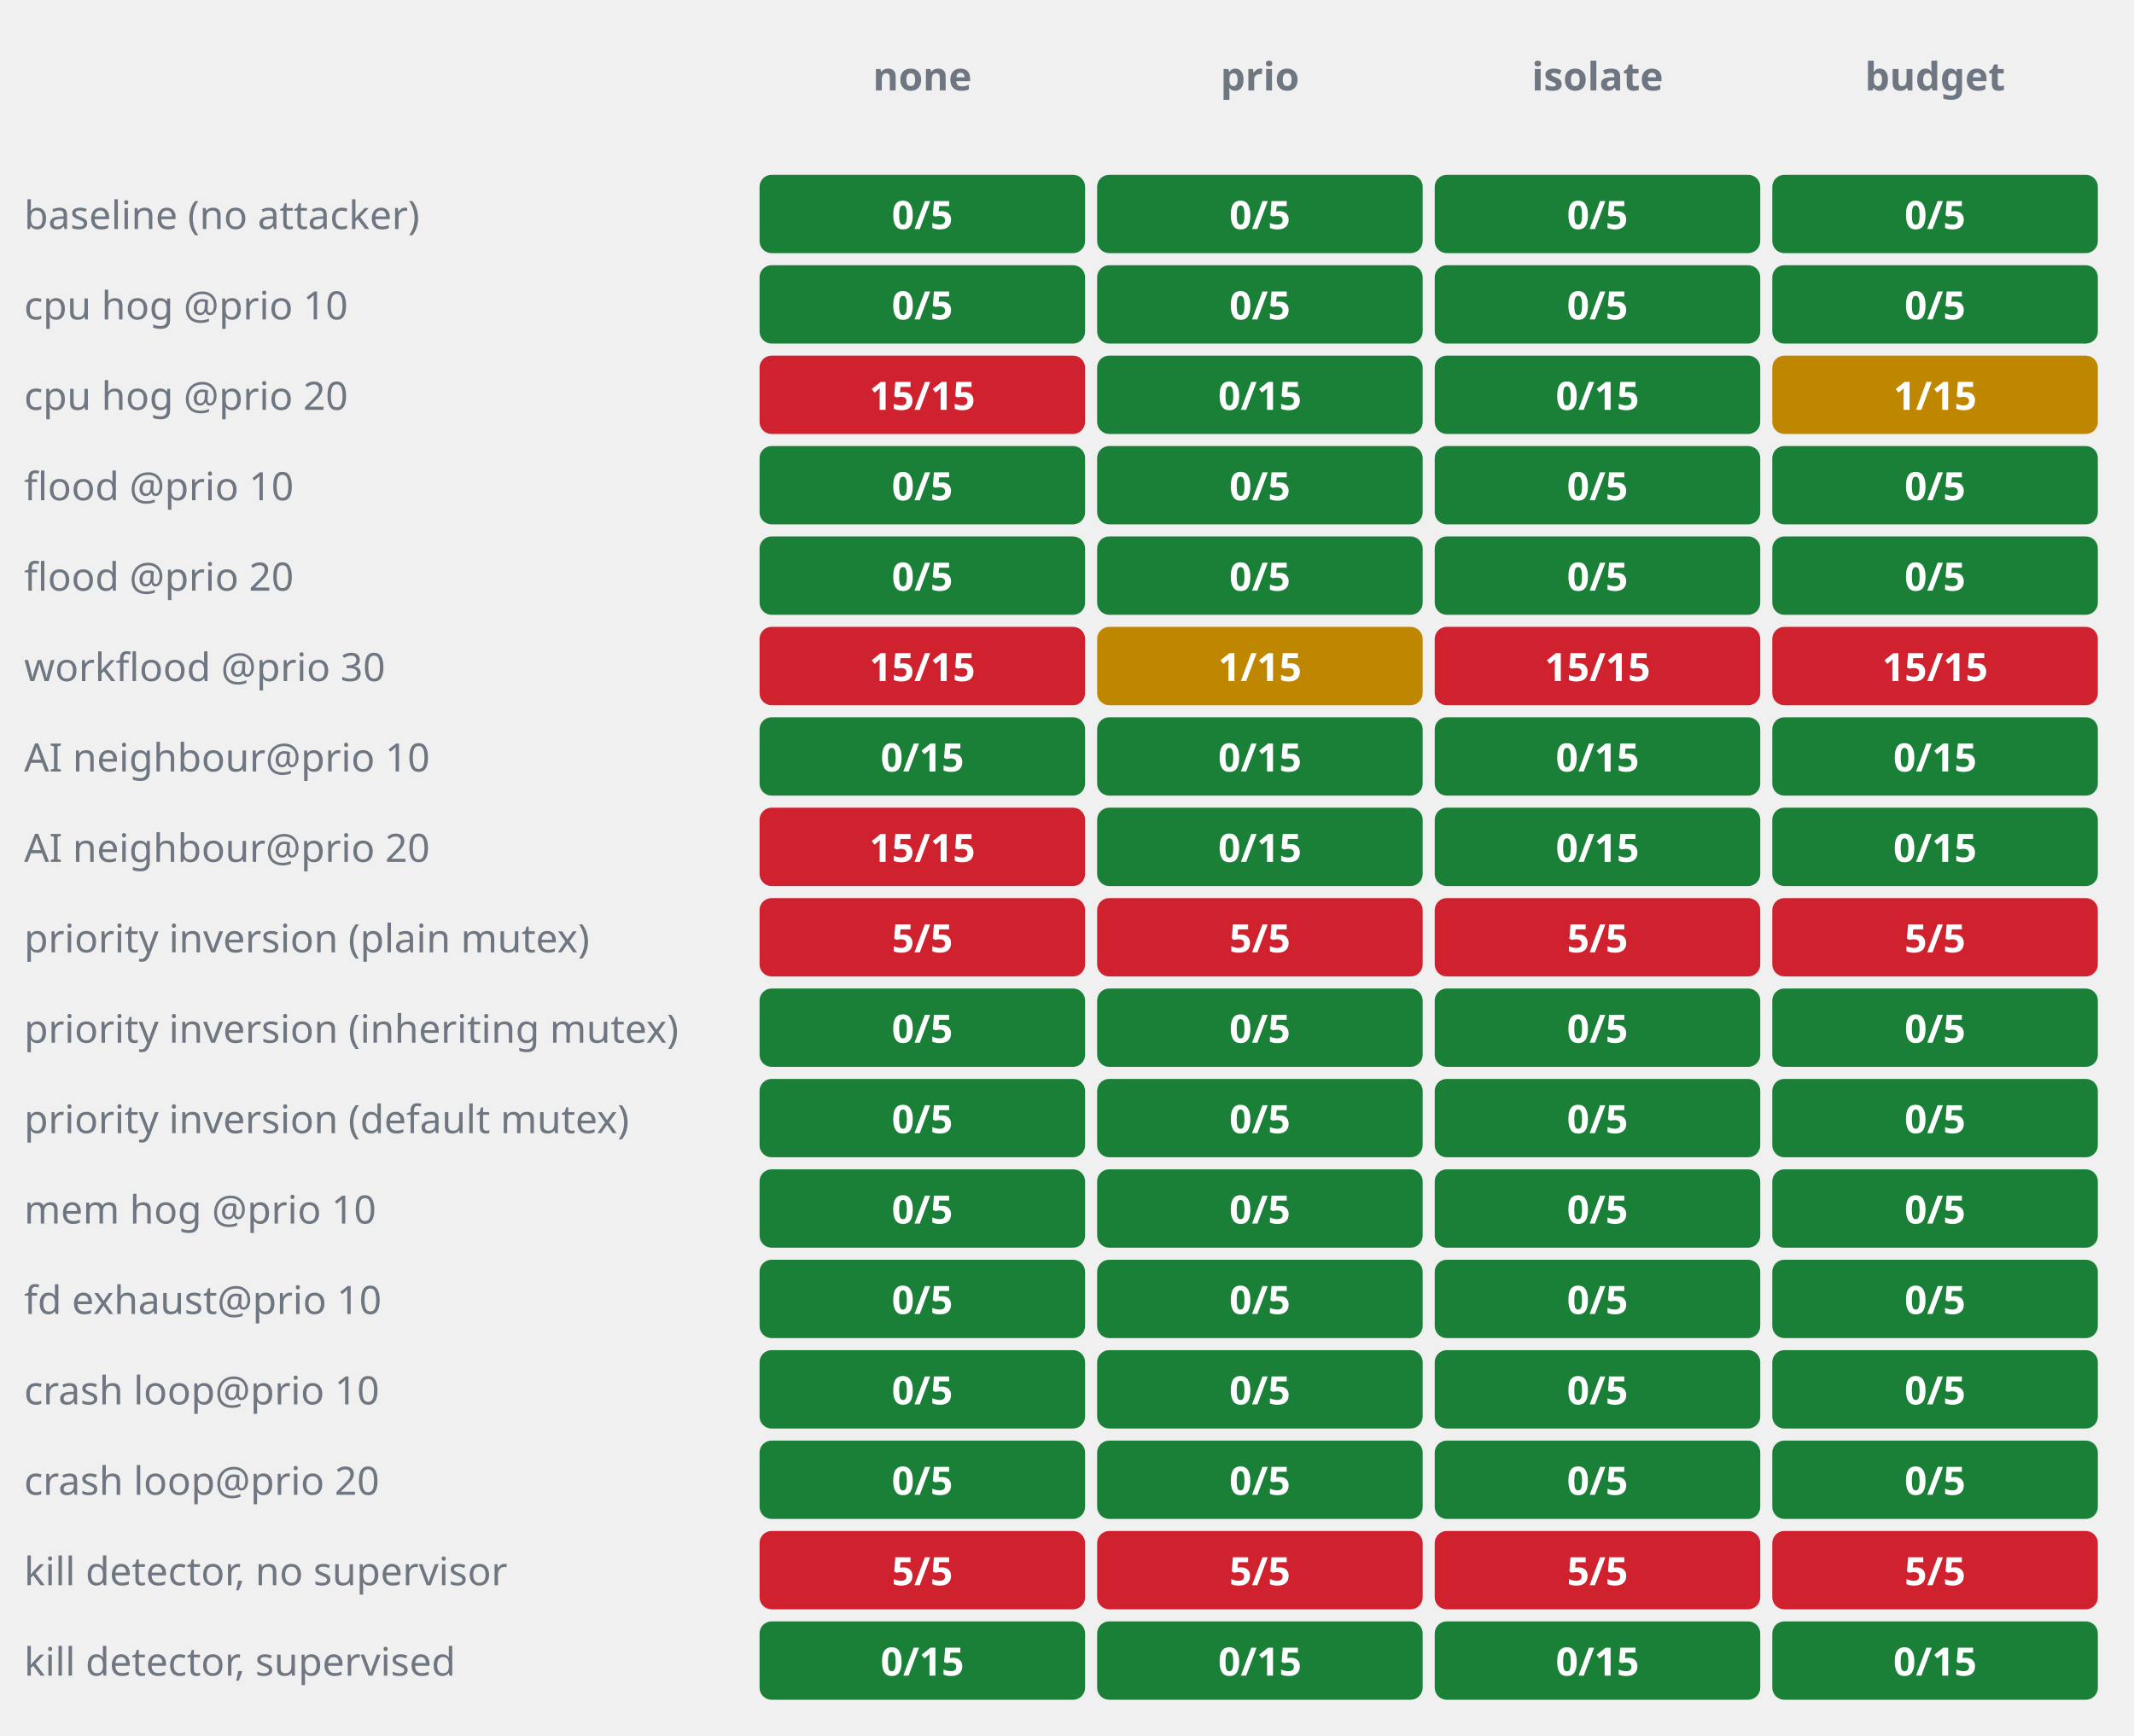
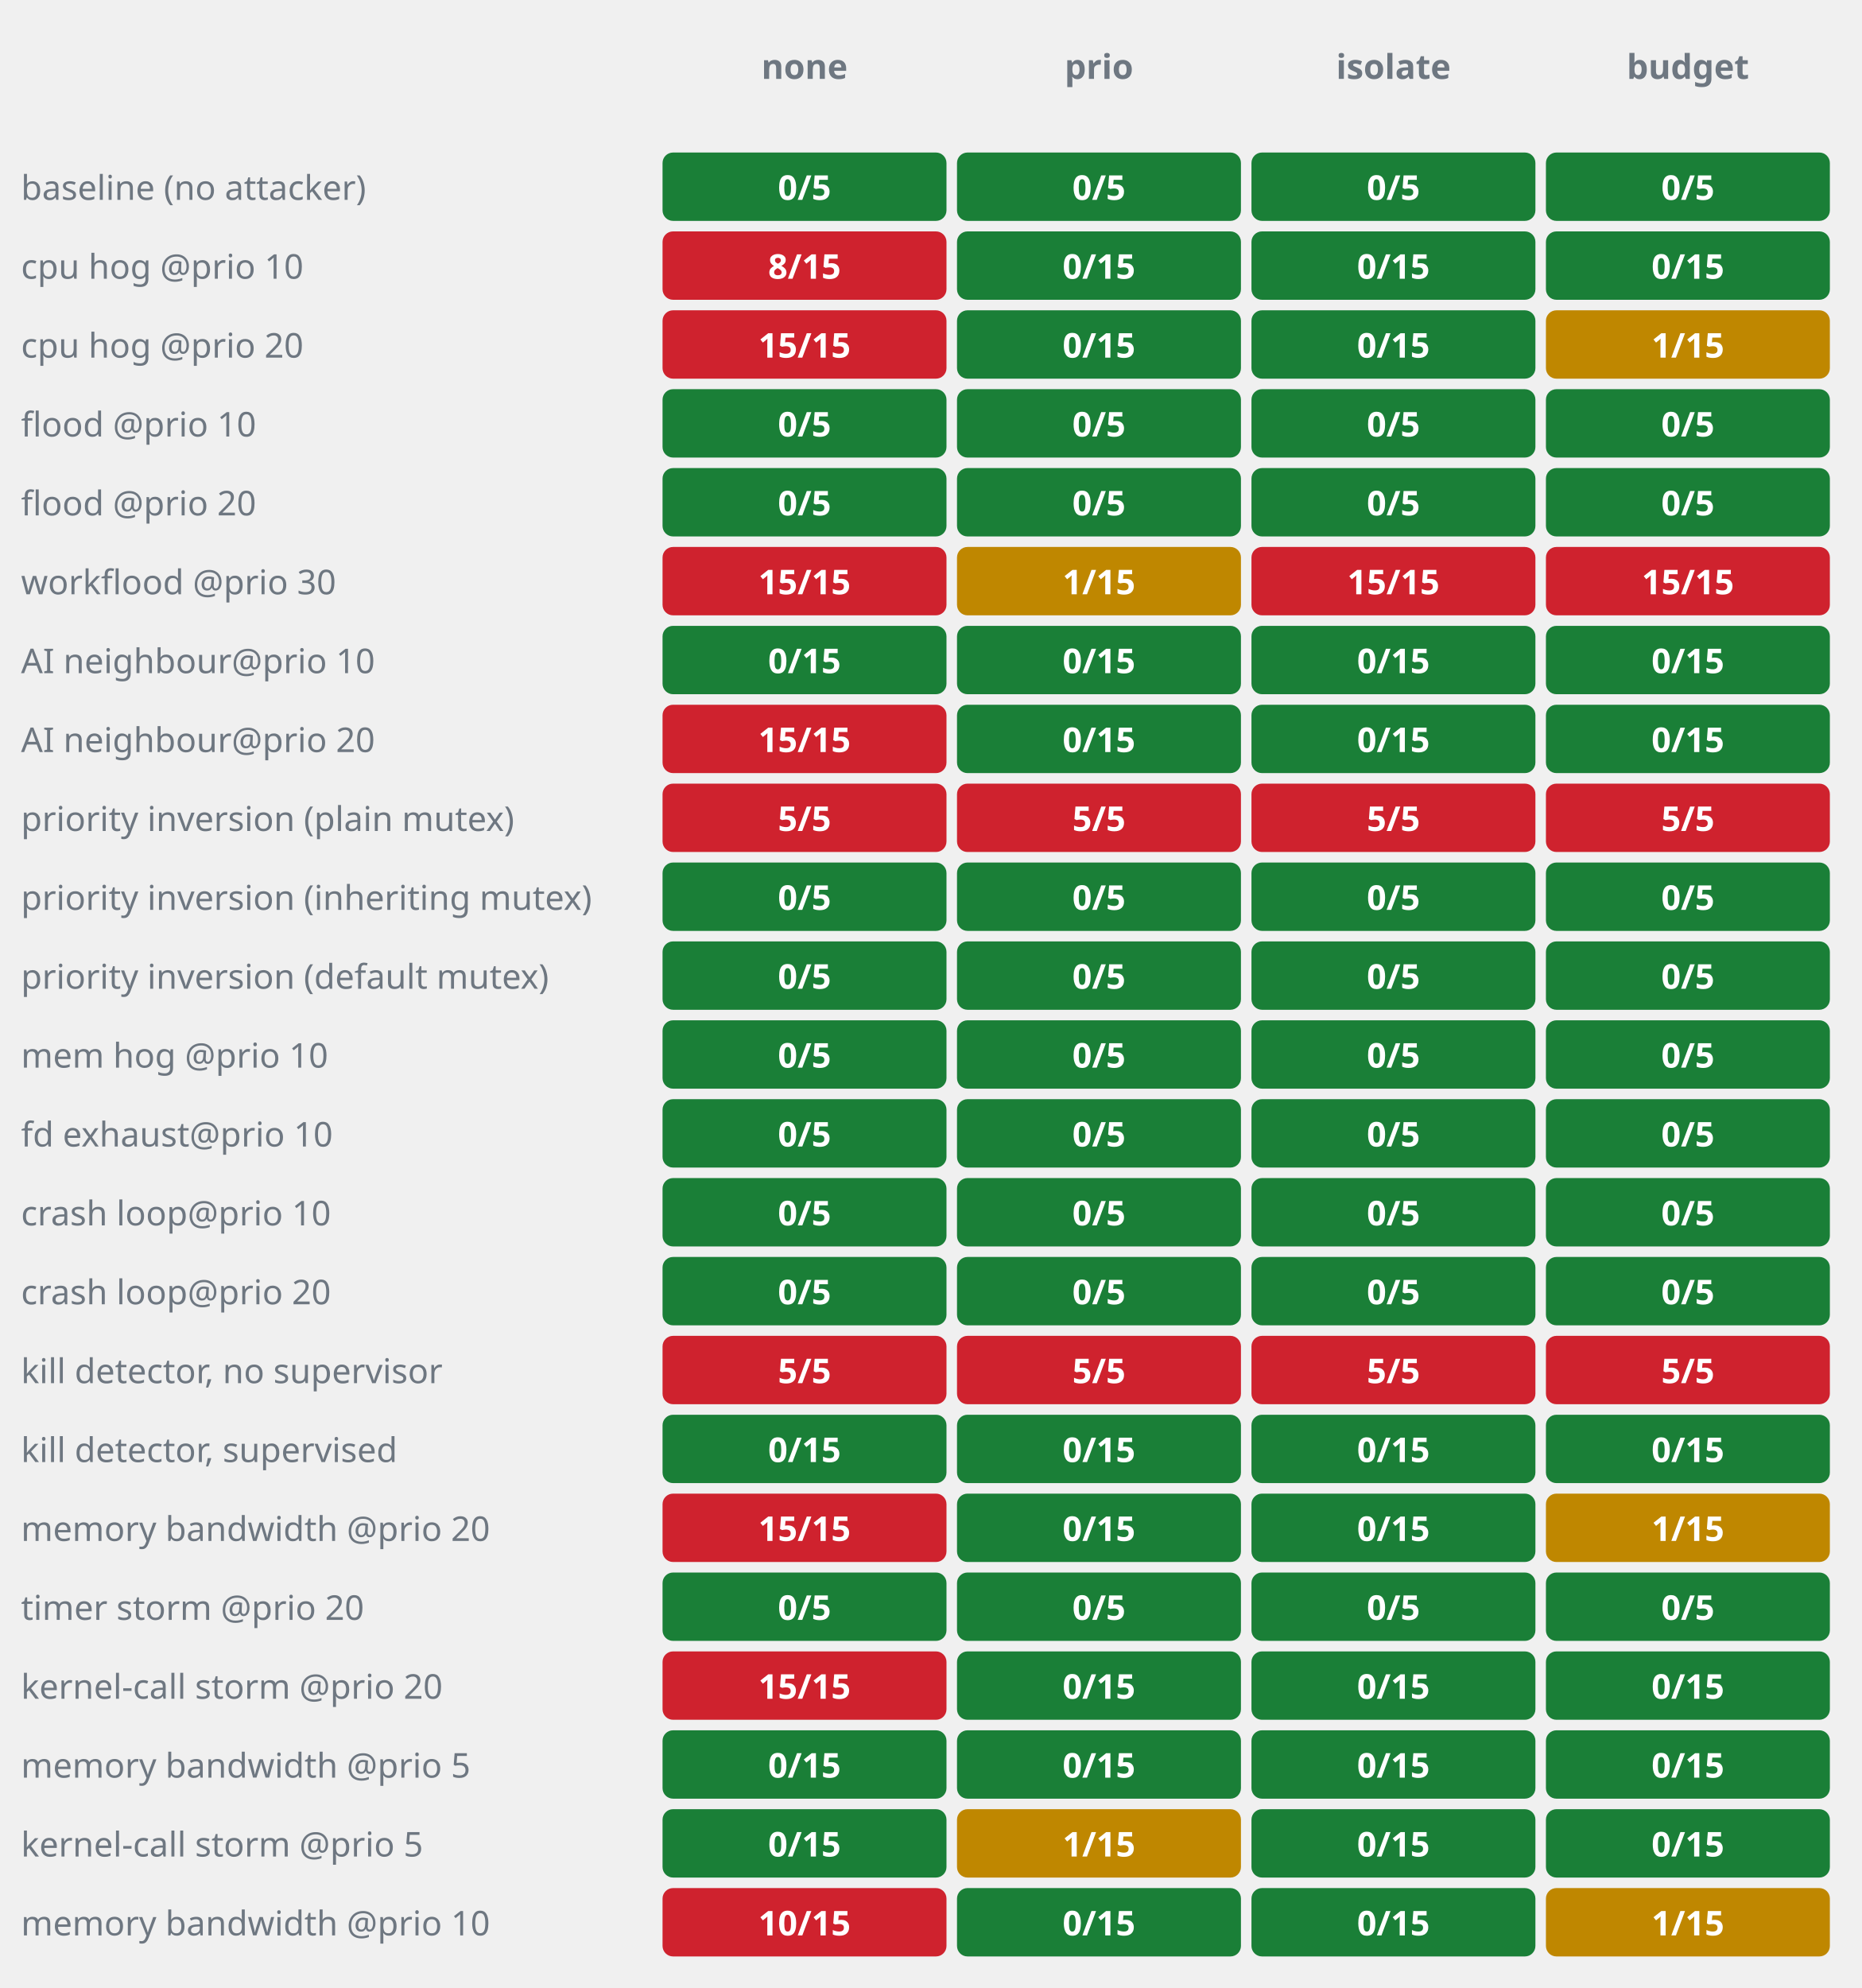
- <svg xmlns="http://www.w3.org/2000/svg" viewBox="0 0 708 576" width="708" height="576" font-family="system-ui,sans-serif" font-size="13">
+ <svg xmlns="http://www.w3.org/2000/svg" viewBox="0 0 708 756" width="708" height="756" font-family="system-ui,sans-serif" font-size="13">
  <text x="306.0" y="30" text-anchor="middle" font-weight="700" fill="#6e7781">none</text>
  <text x="418.0" y="30" text-anchor="middle" font-weight="700" fill="#6e7781">prio</text>
  <text x="530.0" y="30" text-anchor="middle" font-weight="700" fill="#6e7781">isolate</text>
  <text x="642.0" y="30" text-anchor="middle" font-weight="700" fill="#6e7781">budget</text>
  <text x="8" y="76" fill="#6e7781">baseline (no attacker)</text>
  <rect x="252" y="58" width="108" height="26" rx="4" fill="#1a7f37" />
  <text x="306.0" y="76" text-anchor="middle" fill="#fff" font-weight="700">0/5</text>
  <rect x="364" y="58" width="108" height="26" rx="4" fill="#1a7f37" />
  <text x="418.0" y="76" text-anchor="middle" fill="#fff" font-weight="700">0/5</text>
  <rect x="476" y="58" width="108" height="26" rx="4" fill="#1a7f37" />
  <text x="530.0" y="76" text-anchor="middle" fill="#fff" font-weight="700">0/5</text>
  <rect x="588" y="58" width="108" height="26" rx="4" fill="#1a7f37" />
  <text x="642.0" y="76" text-anchor="middle" fill="#fff" font-weight="700">0/5</text>
  <text x="8" y="106" fill="#6e7781">cpu hog   @prio 10</text>
-   <rect x="252" y="88" width="108" height="26" rx="4" fill="#1a7f37" />
-   <text x="306.0" y="106" text-anchor="middle" fill="#fff" font-weight="700">0/5</text>
+   <rect x="252" y="88" width="108" height="26" rx="4" fill="#cf222e" />
+   <text x="306.0" y="106" text-anchor="middle" fill="#fff" font-weight="700">8/15</text>
  <rect x="364" y="88" width="108" height="26" rx="4" fill="#1a7f37" />
-   <text x="418.0" y="106" text-anchor="middle" fill="#fff" font-weight="700">0/5</text>
+   <text x="418.0" y="106" text-anchor="middle" fill="#fff" font-weight="700">0/15</text>
  <rect x="476" y="88" width="108" height="26" rx="4" fill="#1a7f37" />
-   <text x="530.0" y="106" text-anchor="middle" fill="#fff" font-weight="700">0/5</text>
+   <text x="530.0" y="106" text-anchor="middle" fill="#fff" font-weight="700">0/15</text>
  <rect x="588" y="88" width="108" height="26" rx="4" fill="#1a7f37" />
-   <text x="642.0" y="106" text-anchor="middle" fill="#fff" font-weight="700">0/5</text>
+   <text x="642.0" y="106" text-anchor="middle" fill="#fff" font-weight="700">0/15</text>
  <text x="8" y="136" fill="#6e7781">cpu hog   @prio 20</text>
  <rect x="252" y="118" width="108" height="26" rx="4" fill="#cf222e" />
  <text x="306.0" y="136" text-anchor="middle" fill="#fff" font-weight="700">15/15</text>
  <rect x="364" y="118" width="108" height="26" rx="4" fill="#1a7f37" />
  <text x="418.0" y="136" text-anchor="middle" fill="#fff" font-weight="700">0/15</text>
  <rect x="476" y="118" width="108" height="26" rx="4" fill="#1a7f37" />
  <text x="530.0" y="136" text-anchor="middle" fill="#fff" font-weight="700">0/15</text>
  <rect x="588" y="118" width="108" height="26" rx="4" fill="#bf8700" />
  <text x="642.0" y="136" text-anchor="middle" fill="#fff" font-weight="700">1/15</text>
  <text x="8" y="166" fill="#6e7781">flood     @prio 10</text>
  <rect x="252" y="148" width="108" height="26" rx="4" fill="#1a7f37" />
  <text x="306.0" y="166" text-anchor="middle" fill="#fff" font-weight="700">0/5</text>
  <rect x="364" y="148" width="108" height="26" rx="4" fill="#1a7f37" />
  <text x="418.0" y="166" text-anchor="middle" fill="#fff" font-weight="700">0/5</text>
  <rect x="476" y="148" width="108" height="26" rx="4" fill="#1a7f37" />
  <text x="530.0" y="166" text-anchor="middle" fill="#fff" font-weight="700">0/5</text>
  <rect x="588" y="148" width="108" height="26" rx="4" fill="#1a7f37" />
  <text x="642.0" y="166" text-anchor="middle" fill="#fff" font-weight="700">0/5</text>
  <text x="8" y="196" fill="#6e7781">flood     @prio 20</text>
  <rect x="252" y="178" width="108" height="26" rx="4" fill="#1a7f37" />
  <text x="306.0" y="196" text-anchor="middle" fill="#fff" font-weight="700">0/5</text>
  <rect x="364" y="178" width="108" height="26" rx="4" fill="#1a7f37" />
  <text x="418.0" y="196" text-anchor="middle" fill="#fff" font-weight="700">0/5</text>
  <rect x="476" y="178" width="108" height="26" rx="4" fill="#1a7f37" />
  <text x="530.0" y="196" text-anchor="middle" fill="#fff" font-weight="700">0/5</text>
  <rect x="588" y="178" width="108" height="26" rx="4" fill="#1a7f37" />
  <text x="642.0" y="196" text-anchor="middle" fill="#fff" font-weight="700">0/5</text>
  <text x="8" y="226" fill="#6e7781">workflood @prio 30</text>
  <rect x="252" y="208" width="108" height="26" rx="4" fill="#cf222e" />
  <text x="306.0" y="226" text-anchor="middle" fill="#fff" font-weight="700">15/15</text>
  <rect x="364" y="208" width="108" height="26" rx="4" fill="#bf8700" />
  <text x="418.0" y="226" text-anchor="middle" fill="#fff" font-weight="700">1/15</text>
  <rect x="476" y="208" width="108" height="26" rx="4" fill="#cf222e" />
  <text x="530.0" y="226" text-anchor="middle" fill="#fff" font-weight="700">15/15</text>
  <rect x="588" y="208" width="108" height="26" rx="4" fill="#cf222e" />
  <text x="642.0" y="226" text-anchor="middle" fill="#fff" font-weight="700">15/15</text>
  <text x="8" y="256" fill="#6e7781">AI neighbour@prio 10</text>
  <rect x="252" y="238" width="108" height="26" rx="4" fill="#1a7f37" />
  <text x="306.0" y="256" text-anchor="middle" fill="#fff" font-weight="700">0/15</text>
  <rect x="364" y="238" width="108" height="26" rx="4" fill="#1a7f37" />
  <text x="418.0" y="256" text-anchor="middle" fill="#fff" font-weight="700">0/15</text>
  <rect x="476" y="238" width="108" height="26" rx="4" fill="#1a7f37" />
  <text x="530.0" y="256" text-anchor="middle" fill="#fff" font-weight="700">0/15</text>
  <rect x="588" y="238" width="108" height="26" rx="4" fill="#1a7f37" />
  <text x="642.0" y="256" text-anchor="middle" fill="#fff" font-weight="700">0/15</text>
  <text x="8" y="286" fill="#6e7781">AI neighbour@prio 20</text>
  <rect x="252" y="268" width="108" height="26" rx="4" fill="#cf222e" />
  <text x="306.0" y="286" text-anchor="middle" fill="#fff" font-weight="700">15/15</text>
  <rect x="364" y="268" width="108" height="26" rx="4" fill="#1a7f37" />
  <text x="418.0" y="286" text-anchor="middle" fill="#fff" font-weight="700">0/15</text>
  <rect x="476" y="268" width="108" height="26" rx="4" fill="#1a7f37" />
  <text x="530.0" y="286" text-anchor="middle" fill="#fff" font-weight="700">0/15</text>
  <rect x="588" y="268" width="108" height="26" rx="4" fill="#1a7f37" />
  <text x="642.0" y="286" text-anchor="middle" fill="#fff" font-weight="700">0/15</text>
  <text x="8" y="316" fill="#6e7781">priority inversion (plain mutex)</text>
  <rect x="252" y="298" width="108" height="26" rx="4" fill="#cf222e" />
  <text x="306.0" y="316" text-anchor="middle" fill="#fff" font-weight="700">5/5</text>
  <rect x="364" y="298" width="108" height="26" rx="4" fill="#cf222e" />
  <text x="418.0" y="316" text-anchor="middle" fill="#fff" font-weight="700">5/5</text>
  <rect x="476" y="298" width="108" height="26" rx="4" fill="#cf222e" />
  <text x="530.0" y="316" text-anchor="middle" fill="#fff" font-weight="700">5/5</text>
  <rect x="588" y="298" width="108" height="26" rx="4" fill="#cf222e" />
  <text x="642.0" y="316" text-anchor="middle" fill="#fff" font-weight="700">5/5</text>
  <text x="8" y="346" fill="#6e7781">priority inversion (inheriting mutex)</text>
  <rect x="252" y="328" width="108" height="26" rx="4" fill="#1a7f37" />
  <text x="306.0" y="346" text-anchor="middle" fill="#fff" font-weight="700">0/5</text>
  <rect x="364" y="328" width="108" height="26" rx="4" fill="#1a7f37" />
  <text x="418.0" y="346" text-anchor="middle" fill="#fff" font-weight="700">0/5</text>
  <rect x="476" y="328" width="108" height="26" rx="4" fill="#1a7f37" />
  <text x="530.0" y="346" text-anchor="middle" fill="#fff" font-weight="700">0/5</text>
  <rect x="588" y="328" width="108" height="26" rx="4" fill="#1a7f37" />
  <text x="642.0" y="346" text-anchor="middle" fill="#fff" font-weight="700">0/5</text>
  <text x="8" y="376" fill="#6e7781">priority inversion (default mutex)</text>
  <rect x="252" y="358" width="108" height="26" rx="4" fill="#1a7f37" />
  <text x="306.0" y="376" text-anchor="middle" fill="#fff" font-weight="700">0/5</text>
  <rect x="364" y="358" width="108" height="26" rx="4" fill="#1a7f37" />
  <text x="418.0" y="376" text-anchor="middle" fill="#fff" font-weight="700">0/5</text>
  <rect x="476" y="358" width="108" height="26" rx="4" fill="#1a7f37" />
  <text x="530.0" y="376" text-anchor="middle" fill="#fff" font-weight="700">0/5</text>
  <rect x="588" y="358" width="108" height="26" rx="4" fill="#1a7f37" />
  <text x="642.0" y="376" text-anchor="middle" fill="#fff" font-weight="700">0/5</text>
  <text x="8" y="406" fill="#6e7781">mem hog   @prio 10</text>
  <rect x="252" y="388" width="108" height="26" rx="4" fill="#1a7f37" />
  <text x="306.0" y="406" text-anchor="middle" fill="#fff" font-weight="700">0/5</text>
  <rect x="364" y="388" width="108" height="26" rx="4" fill="#1a7f37" />
  <text x="418.0" y="406" text-anchor="middle" fill="#fff" font-weight="700">0/5</text>
  <rect x="476" y="388" width="108" height="26" rx="4" fill="#1a7f37" />
  <text x="530.0" y="406" text-anchor="middle" fill="#fff" font-weight="700">0/5</text>
  <rect x="588" y="388" width="108" height="26" rx="4" fill="#1a7f37" />
  <text x="642.0" y="406" text-anchor="middle" fill="#fff" font-weight="700">0/5</text>
  <text x="8" y="436" fill="#6e7781">fd exhaust@prio 10</text>
  <rect x="252" y="418" width="108" height="26" rx="4" fill="#1a7f37" />
  <text x="306.0" y="436" text-anchor="middle" fill="#fff" font-weight="700">0/5</text>
  <rect x="364" y="418" width="108" height="26" rx="4" fill="#1a7f37" />
  <text x="418.0" y="436" text-anchor="middle" fill="#fff" font-weight="700">0/5</text>
  <rect x="476" y="418" width="108" height="26" rx="4" fill="#1a7f37" />
  <text x="530.0" y="436" text-anchor="middle" fill="#fff" font-weight="700">0/5</text>
  <rect x="588" y="418" width="108" height="26" rx="4" fill="#1a7f37" />
  <text x="642.0" y="436" text-anchor="middle" fill="#fff" font-weight="700">0/5</text>
  <text x="8" y="466" fill="#6e7781">crash loop@prio 10</text>
  <rect x="252" y="448" width="108" height="26" rx="4" fill="#1a7f37" />
  <text x="306.0" y="466" text-anchor="middle" fill="#fff" font-weight="700">0/5</text>
  <rect x="364" y="448" width="108" height="26" rx="4" fill="#1a7f37" />
  <text x="418.0" y="466" text-anchor="middle" fill="#fff" font-weight="700">0/5</text>
  <rect x="476" y="448" width="108" height="26" rx="4" fill="#1a7f37" />
  <text x="530.0" y="466" text-anchor="middle" fill="#fff" font-weight="700">0/5</text>
  <rect x="588" y="448" width="108" height="26" rx="4" fill="#1a7f37" />
  <text x="642.0" y="466" text-anchor="middle" fill="#fff" font-weight="700">0/5</text>
  <text x="8" y="496" fill="#6e7781">crash loop@prio 20</text>
  <rect x="252" y="478" width="108" height="26" rx="4" fill="#1a7f37" />
  <text x="306.0" y="496" text-anchor="middle" fill="#fff" font-weight="700">0/5</text>
  <rect x="364" y="478" width="108" height="26" rx="4" fill="#1a7f37" />
  <text x="418.0" y="496" text-anchor="middle" fill="#fff" font-weight="700">0/5</text>
  <rect x="476" y="478" width="108" height="26" rx="4" fill="#1a7f37" />
  <text x="530.0" y="496" text-anchor="middle" fill="#fff" font-weight="700">0/5</text>
  <rect x="588" y="478" width="108" height="26" rx="4" fill="#1a7f37" />
  <text x="642.0" y="496" text-anchor="middle" fill="#fff" font-weight="700">0/5</text>
  <text x="8" y="526" fill="#6e7781">kill detector, no supervisor</text>
  <rect x="252" y="508" width="108" height="26" rx="4" fill="#cf222e" />
  <text x="306.0" y="526" text-anchor="middle" fill="#fff" font-weight="700">5/5</text>
  <rect x="364" y="508" width="108" height="26" rx="4" fill="#cf222e" />
  <text x="418.0" y="526" text-anchor="middle" fill="#fff" font-weight="700">5/5</text>
  <rect x="476" y="508" width="108" height="26" rx="4" fill="#cf222e" />
  <text x="530.0" y="526" text-anchor="middle" fill="#fff" font-weight="700">5/5</text>
  <rect x="588" y="508" width="108" height="26" rx="4" fill="#cf222e" />
  <text x="642.0" y="526" text-anchor="middle" fill="#fff" font-weight="700">5/5</text>
  <text x="8" y="556" fill="#6e7781">kill detector, supervised</text>
  <rect x="252" y="538" width="108" height="26" rx="4" fill="#1a7f37" />
  <text x="306.0" y="556" text-anchor="middle" fill="#fff" font-weight="700">0/15</text>
  <rect x="364" y="538" width="108" height="26" rx="4" fill="#1a7f37" />
  <text x="418.0" y="556" text-anchor="middle" fill="#fff" font-weight="700">0/15</text>
  <rect x="476" y="538" width="108" height="26" rx="4" fill="#1a7f37" />
  <text x="530.0" y="556" text-anchor="middle" fill="#fff" font-weight="700">0/15</text>
  <rect x="588" y="538" width="108" height="26" rx="4" fill="#1a7f37" />
  <text x="642.0" y="556" text-anchor="middle" fill="#fff" font-weight="700">0/15</text>
+   <text x="8" y="586" fill="#6e7781">memory bandwidth @prio 20</text>
+   <rect x="252" y="568" width="108" height="26" rx="4" fill="#cf222e" />
+   <text x="306.0" y="586" text-anchor="middle" fill="#fff" font-weight="700">15/15</text>
+   <rect x="364" y="568" width="108" height="26" rx="4" fill="#1a7f37" />
+   <text x="418.0" y="586" text-anchor="middle" fill="#fff" font-weight="700">0/15</text>
+   <rect x="476" y="568" width="108" height="26" rx="4" fill="#1a7f37" />
+   <text x="530.0" y="586" text-anchor="middle" fill="#fff" font-weight="700">0/15</text>
+   <rect x="588" y="568" width="108" height="26" rx="4" fill="#bf8700" />
+   <text x="642.0" y="586" text-anchor="middle" fill="#fff" font-weight="700">1/15</text>
+   <text x="8" y="616" fill="#6e7781">timer storm @prio 20</text>
+   <rect x="252" y="598" width="108" height="26" rx="4" fill="#1a7f37" />
+   <text x="306.0" y="616" text-anchor="middle" fill="#fff" font-weight="700">0/5</text>
+   <rect x="364" y="598" width="108" height="26" rx="4" fill="#1a7f37" />
+   <text x="418.0" y="616" text-anchor="middle" fill="#fff" font-weight="700">0/5</text>
+   <rect x="476" y="598" width="108" height="26" rx="4" fill="#1a7f37" />
+   <text x="530.0" y="616" text-anchor="middle" fill="#fff" font-weight="700">0/5</text>
+   <rect x="588" y="598" width="108" height="26" rx="4" fill="#1a7f37" />
+   <text x="642.0" y="616" text-anchor="middle" fill="#fff" font-weight="700">0/5</text>
+   <text x="8" y="646" fill="#6e7781">kernel-call storm @prio 20</text>
+   <rect x="252" y="628" width="108" height="26" rx="4" fill="#cf222e" />
+   <text x="306.0" y="646" text-anchor="middle" fill="#fff" font-weight="700">15/15</text>
+   <rect x="364" y="628" width="108" height="26" rx="4" fill="#1a7f37" />
+   <text x="418.0" y="646" text-anchor="middle" fill="#fff" font-weight="700">0/15</text>
+   <rect x="476" y="628" width="108" height="26" rx="4" fill="#1a7f37" />
+   <text x="530.0" y="646" text-anchor="middle" fill="#fff" font-weight="700">0/15</text>
+   <rect x="588" y="628" width="108" height="26" rx="4" fill="#1a7f37" />
+   <text x="642.0" y="646" text-anchor="middle" fill="#fff" font-weight="700">0/15</text>
+   <text x="8" y="676" fill="#6e7781">memory bandwidth @prio 5</text>
+   <rect x="252" y="658" width="108" height="26" rx="4" fill="#1a7f37" />
+   <text x="306.0" y="676" text-anchor="middle" fill="#fff" font-weight="700">0/15</text>
+   <rect x="364" y="658" width="108" height="26" rx="4" fill="#1a7f37" />
+   <text x="418.0" y="676" text-anchor="middle" fill="#fff" font-weight="700">0/15</text>
+   <rect x="476" y="658" width="108" height="26" rx="4" fill="#1a7f37" />
+   <text x="530.0" y="676" text-anchor="middle" fill="#fff" font-weight="700">0/15</text>
+   <rect x="588" y="658" width="108" height="26" rx="4" fill="#1a7f37" />
+   <text x="642.0" y="676" text-anchor="middle" fill="#fff" font-weight="700">0/15</text>
+   <text x="8" y="706" fill="#6e7781">kernel-call storm @prio 5</text>
+   <rect x="252" y="688" width="108" height="26" rx="4" fill="#1a7f37" />
+   <text x="306.0" y="706" text-anchor="middle" fill="#fff" font-weight="700">0/15</text>
+   <rect x="364" y="688" width="108" height="26" rx="4" fill="#bf8700" />
+   <text x="418.0" y="706" text-anchor="middle" fill="#fff" font-weight="700">1/15</text>
+   <rect x="476" y="688" width="108" height="26" rx="4" fill="#1a7f37" />
+   <text x="530.0" y="706" text-anchor="middle" fill="#fff" font-weight="700">0/15</text>
+   <rect x="588" y="688" width="108" height="26" rx="4" fill="#1a7f37" />
+   <text x="642.0" y="706" text-anchor="middle" fill="#fff" font-weight="700">0/15</text>
+   <text x="8" y="736" fill="#6e7781">memory bandwidth @prio 10</text>
+   <rect x="252" y="718" width="108" height="26" rx="4" fill="#cf222e" />
+   <text x="306.0" y="736" text-anchor="middle" fill="#fff" font-weight="700">10/15</text>
+   <rect x="364" y="718" width="108" height="26" rx="4" fill="#1a7f37" />
+   <text x="418.0" y="736" text-anchor="middle" fill="#fff" font-weight="700">0/15</text>
+   <rect x="476" y="718" width="108" height="26" rx="4" fill="#1a7f37" />
+   <text x="530.0" y="736" text-anchor="middle" fill="#fff" font-weight="700">0/15</text>
+   <rect x="588" y="718" width="108" height="26" rx="4" fill="#bf8700" />
+   <text x="642.0" y="736" text-anchor="middle" fill="#fff" font-weight="700">1/15</text>
</svg>
